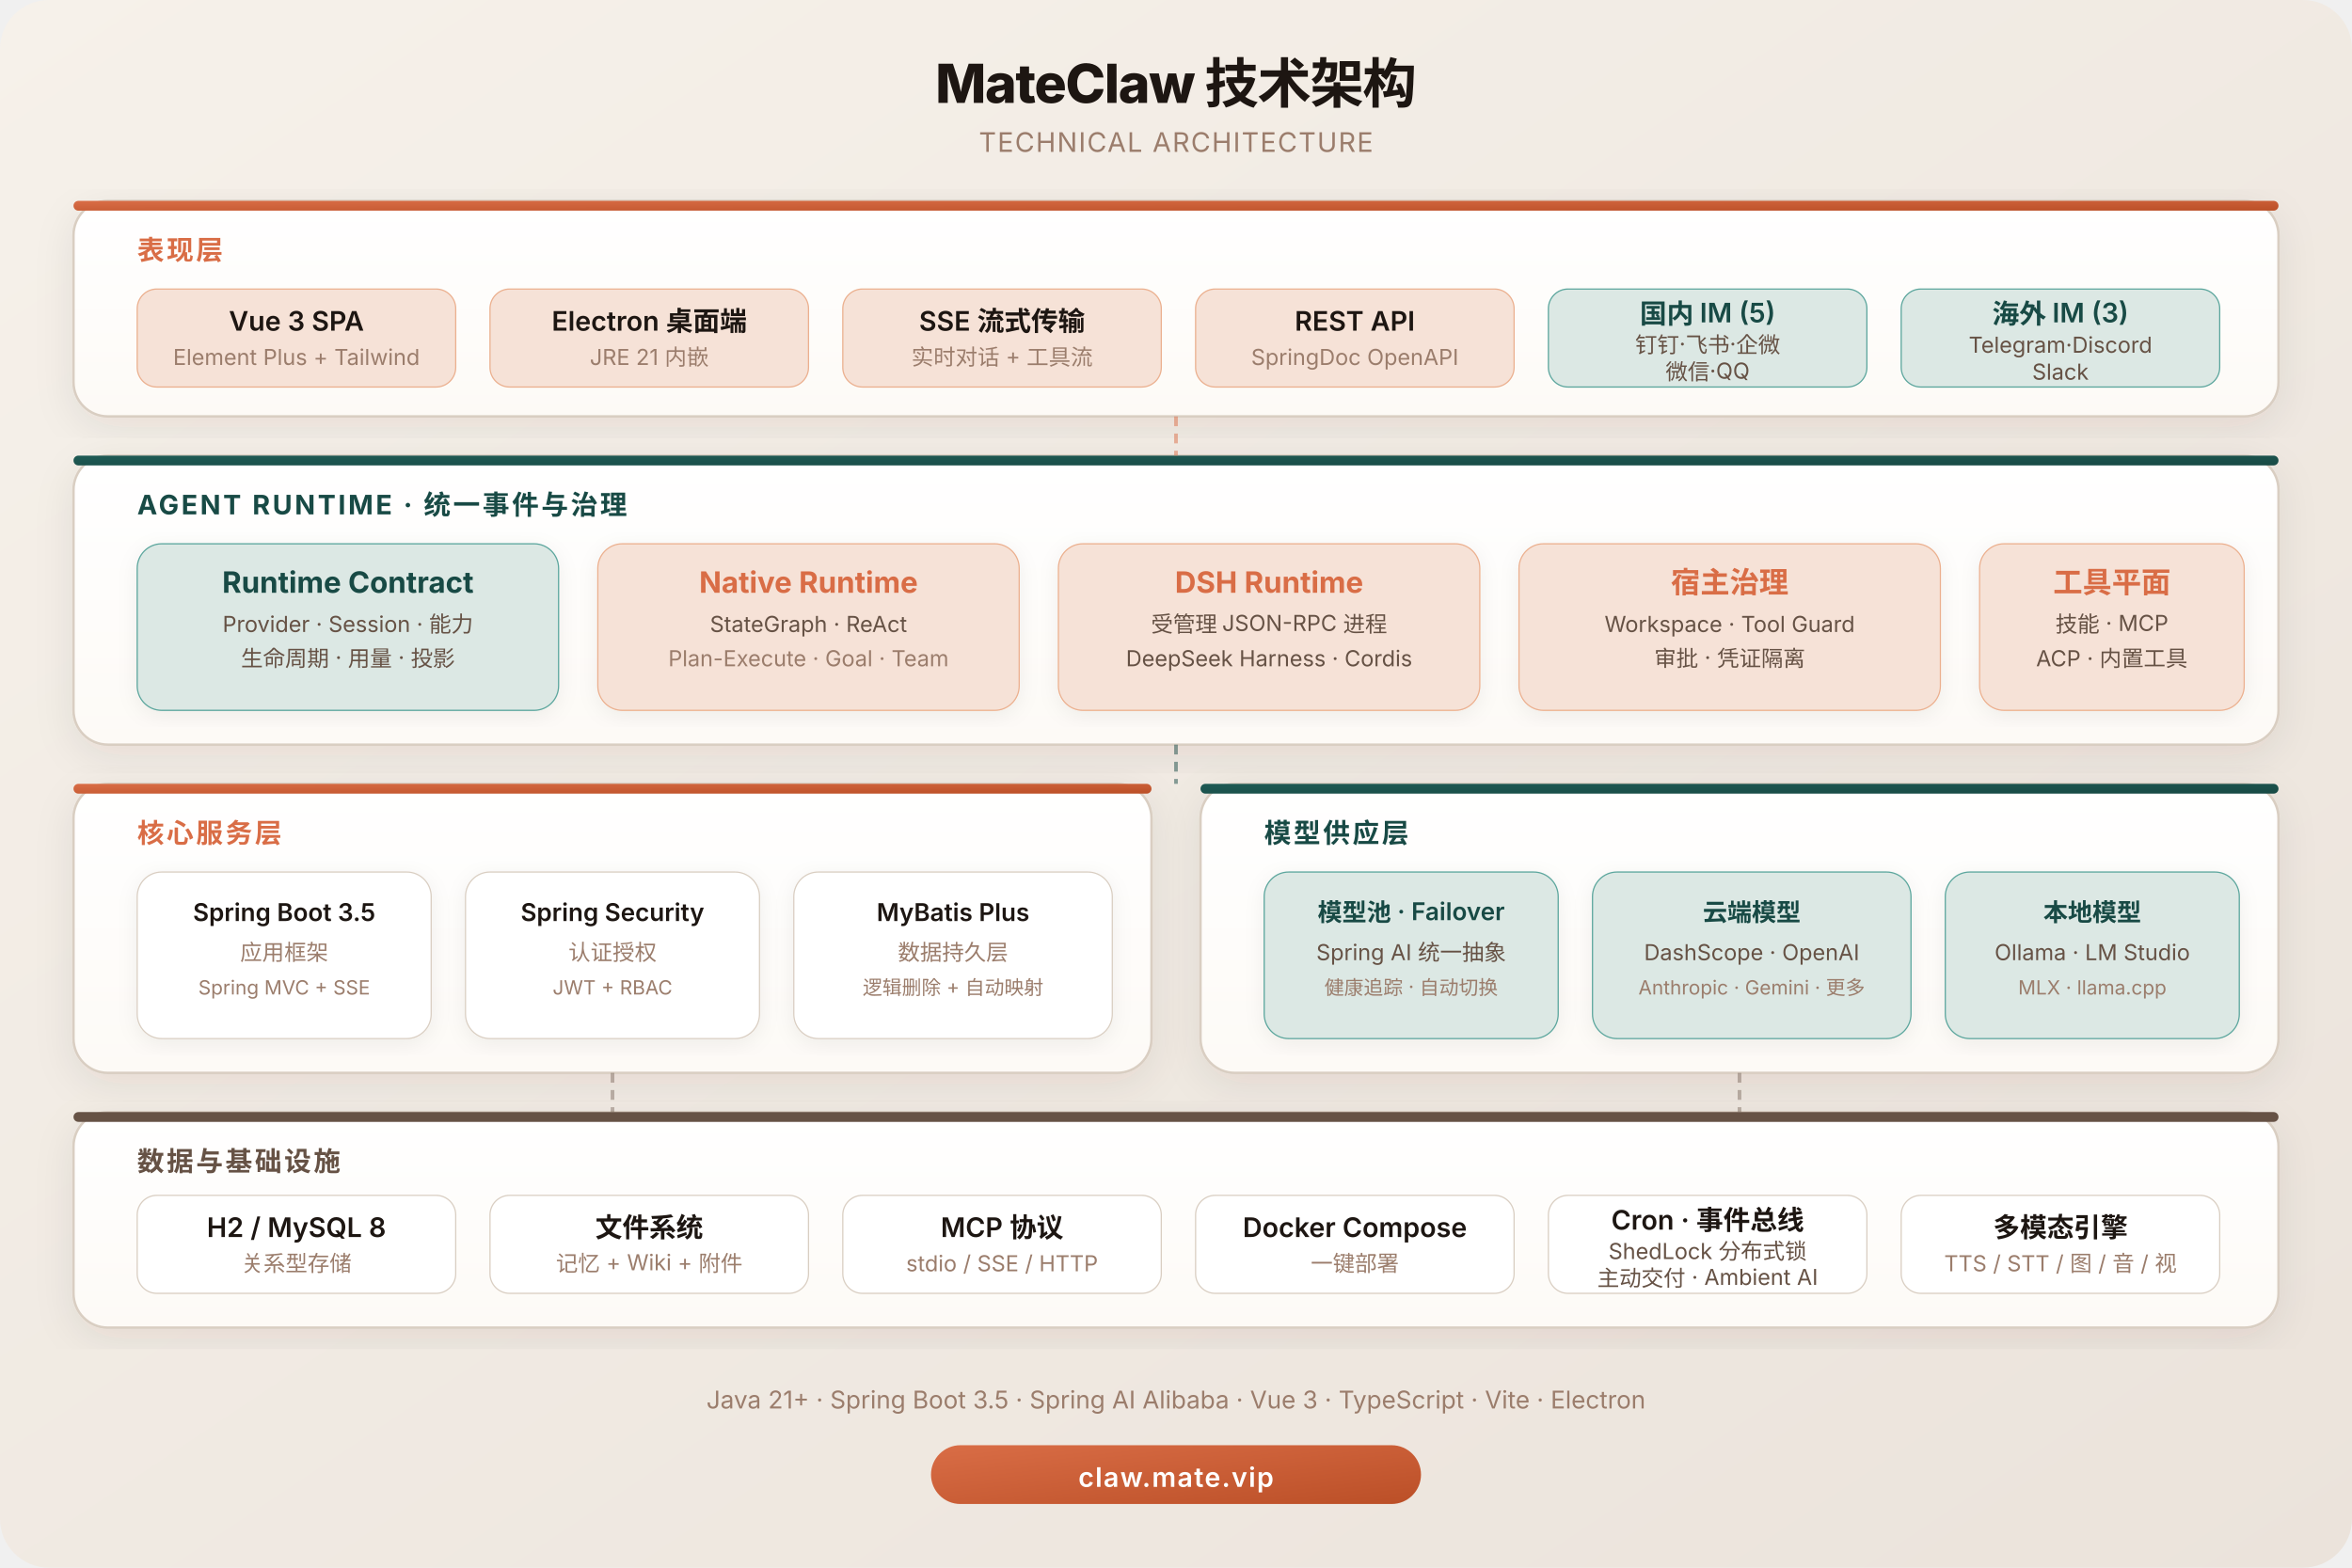
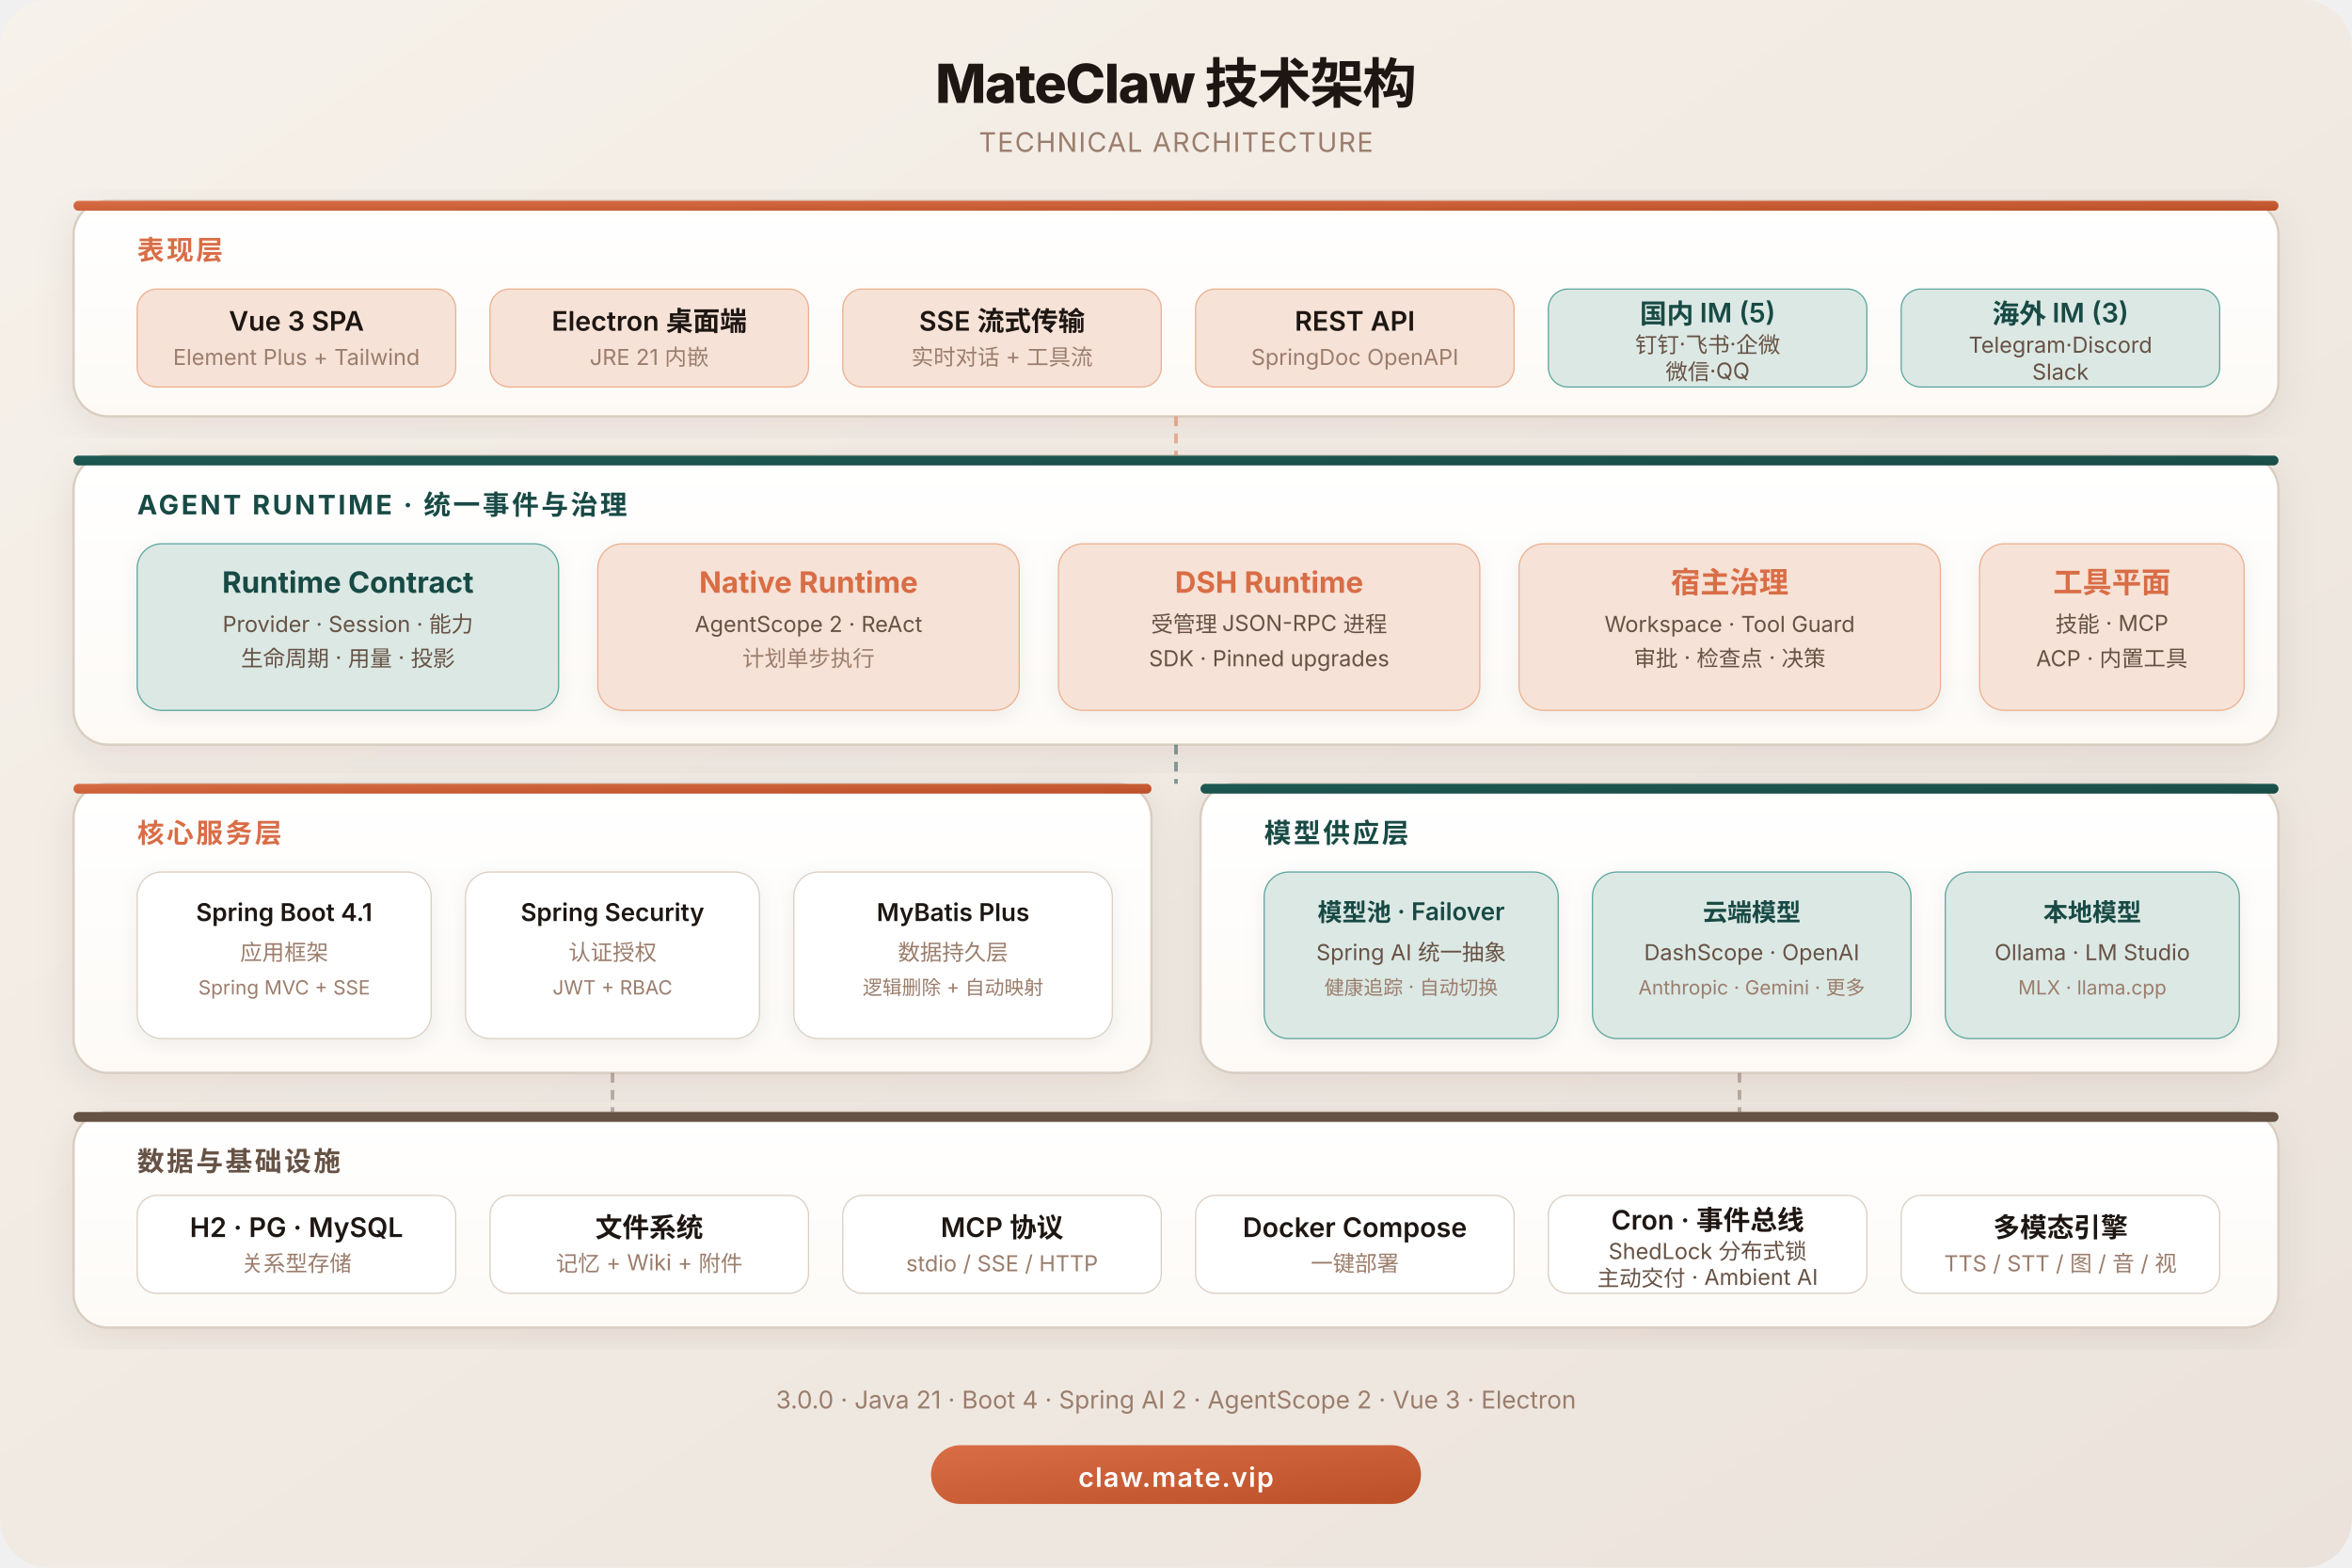
<svg xmlns="http://www.w3.org/2000/svg" viewBox="0 0 960 640" font-family="'Inter','PingFang SC','Microsoft YaHei',sans-serif">
  <defs>
    <linearGradient id="bg" x1="0" y1="0" x2="1" y2="1">
      <stop offset="0%" stop-color="#f6f1ea" />
      <stop offset="100%" stop-color="#ebe3db" />
    </linearGradient>
    <linearGradient id="primary" x1="0" y1="0" x2="1" y2="1">
      <stop offset="0%" stop-color="#d96d46" />
      <stop offset="100%" stop-color="#bb4f27" />
    </linearGradient>
    <linearGradient id="accent" x1="0" y1="0" x2="1" y2="1">
      <stop offset="0%" stop-color="#1e5a54" />
      <stop offset="100%" stop-color="#184a45" />
    </linearGradient>
    <linearGradient id="warm" x1="0" y1="0" x2="0" y2="1">
      <stop offset="0%" stop-color="#ffffff" />
      <stop offset="100%" stop-color="#fdfaf6" />
    </linearGradient>
    <filter id="shadow">
      <feDropShadow dx="0" dy="4" stdDeviation="8" flood-color="#3a2013" flood-opacity="0.08" />
    </filter>
    <filter id="shadowSm">
      <feDropShadow dx="0" dy="2" stdDeviation="4" flood-color="#3a2013" flood-opacity="0.06" />
    </filter>
  </defs>
  <rect width="960" height="640" rx="20" fill="url(#bg)" />
  <text x="480" y="42" text-anchor="middle" font-size="22" font-weight="800" fill="#1d1612" letter-spacing="-0.5">MateClaw 技术架构</text>
  <text x="480" y="62" text-anchor="middle" font-size="11" fill="#9b7d6c" letter-spacing="0.5">TECHNICAL ARCHITECTURE</text>
  <rect x="30" y="82" width="900" height="88" rx="14" fill="url(#warm)" stroke="#d9cec2" stroke-width="1" filter="url(#shadow)" />
  <rect x="30" y="82" width="900" height="4" rx="2" fill="url(#primary)" />
  <text x="56" y="106" font-size="11" font-weight="700" fill="#d96d46" letter-spacing="1">表现层</text>
  <g transform="translate(56, 118)">
    <rect width="130" height="40" rx="8" fill="#f6e2d7" stroke="#ebb08f" stroke-width="0.5" />
    <text x="65" y="17" text-anchor="middle" font-size="11" font-weight="600" fill="#1d1612">Vue 3 SPA</text>
    <text x="65" y="31" text-anchor="middle" font-size="9" fill="#9b7d6c">Element Plus + Tailwind</text>
  </g>
  <g transform="translate(200, 118)">
    <rect width="130" height="40" rx="8" fill="#f6e2d7" stroke="#ebb08f" stroke-width="0.5" />
    <text x="65" y="17" text-anchor="middle" font-size="11" font-weight="600" fill="#1d1612">Electron 桌面端</text>
    <text x="65" y="31" text-anchor="middle" font-size="9" fill="#9b7d6c">JRE 21 内嵌</text>
  </g>
  <g transform="translate(344, 118)">
    <rect width="130" height="40" rx="8" fill="#f6e2d7" stroke="#ebb08f" stroke-width="0.5" />
    <text x="65" y="17" text-anchor="middle" font-size="11" font-weight="600" fill="#1d1612">SSE 流式传输</text>
    <text x="65" y="31" text-anchor="middle" font-size="9" fill="#9b7d6c">实时对话 + 工具流</text>
  </g>
  <g transform="translate(488, 118)">
    <rect width="130" height="40" rx="8" fill="#f6e2d7" stroke="#ebb08f" stroke-width="0.5" />
    <text x="65" y="17" text-anchor="middle" font-size="11" font-weight="600" fill="#1d1612">REST API</text>
    <text x="65" y="31" text-anchor="middle" font-size="9" fill="#9b7d6c">SpringDoc OpenAPI</text>
  </g>
  <g transform="translate(632, 118)">
    <rect width="130" height="40" rx="8" fill="#dce8e4" stroke="#5ca69d" stroke-width="0.5" />
    <text x="65" y="14" text-anchor="middle" font-size="11" font-weight="600" fill="#184a45">国内 IM (5)</text>
    <text x="65" y="26" text-anchor="middle" font-size="9" fill="#665245">钉钉·飞书·企微</text>
    <text x="65" y="37" text-anchor="middle" font-size="9" fill="#665245">微信·QQ</text>
  </g>
  <g transform="translate(776, 118)">
    <rect width="130" height="40" rx="8" fill="#dce8e4" stroke="#5ca69d" stroke-width="0.5" />
    <text x="65" y="14" text-anchor="middle" font-size="11" font-weight="600" fill="#184a45">海外 IM (3)</text>
    <text x="65" y="26" text-anchor="middle" font-size="9" fill="#665245">Telegram·Discord</text>
    <text x="65" y="37" text-anchor="middle" font-size="9" fill="#665245">Slack</text>
  </g>
  <rect x="30" y="186" width="900" height="118" rx="14" fill="url(#warm)" stroke="#d9cec2" stroke-width="1" filter="url(#shadow)" />
  <rect x="30" y="186" width="900" height="4" rx="2" fill="url(#accent)" />
  <text x="56" y="210" font-size="11" font-weight="700" fill="#184a45" letter-spacing="1">AGENT RUNTIME · 统一事件与治理</text>
  <g transform="translate(56, 222)">
    <rect width="172" height="68" rx="10" fill="#dce8e4" stroke="#5ca69d" stroke-width="0.5" filter="url(#shadowSm)" />
    <text x="86" y="20" text-anchor="middle" font-size="12" font-weight="700" fill="#184a45">Runtime Contract</text>
    <text x="86" y="36" text-anchor="middle" font-size="9" fill="#665245">Provider · Session · 能力</text>
    <text x="86" y="50" text-anchor="middle" font-size="9" fill="#665245">生命周期 · 用量 · 投影</text>
  </g>
  <g transform="translate(244, 222)">
    <rect width="172" height="68" rx="10" fill="#f6e2d7" stroke="#ebb08f" stroke-width="0.5" filter="url(#shadowSm)" />
    <text x="86" y="20" text-anchor="middle" font-size="12" font-weight="700" fill="#d96d46">Native Runtime</text>
-     <text x="86" y="36" text-anchor="middle" font-size="9" fill="#665245">StateGraph · ReAct</text>
-     <text x="86" y="50" text-anchor="middle" font-size="9" fill="#9b7d6c">Plan-Execute · Goal · Team</text>
+     <text x="86" y="36" text-anchor="middle" font-size="9" fill="#665245">AgentScope 2 · ReAct</text>
+     <text x="86" y="50" text-anchor="middle" font-size="9" fill="#9b7d6c">计划单步执行</text>
  </g>
  <g transform="translate(432, 222)">
    <rect width="172" height="68" rx="10" fill="#f6e2d7" stroke="#ebb08f" stroke-width="0.5" filter="url(#shadowSm)" />
    <text x="86" y="20" text-anchor="middle" font-size="12" font-weight="700" fill="#d96d46">DSH Runtime</text>
    <text x="86" y="36" text-anchor="middle" font-size="9" fill="#665245">受管理 JSON-RPC 进程</text>
-     <text x="86" y="50" text-anchor="middle" font-size="9" fill="#665245">DeepSeek Harness · Cordis</text>
+     <text x="86" y="50" text-anchor="middle" font-size="9" fill="#665245">SDK · Pinned upgrades</text>
  </g>
  <g transform="translate(620, 222)">
    <rect width="172" height="68" rx="10" fill="#f6e2d7" stroke="#ebb08f" stroke-width="0.5" filter="url(#shadowSm)" />
    <text x="86" y="20" text-anchor="middle" font-size="12" font-weight="700" fill="#d96d46">宿主治理</text>
    <text x="86" y="36" text-anchor="middle" font-size="9" fill="#665245">Workspace · Tool Guard</text>
-     <text x="86" y="50" text-anchor="middle" font-size="9" fill="#665245">审批 · 凭证隔离</text>
+     <text x="86" y="50" text-anchor="middle" font-size="9" fill="#665245">审批 · 检查点 · 决策</text>
  </g>
  <g transform="translate(808, 222)">
    <rect width="108" height="68" rx="10" fill="#f6e2d7" stroke="#ebb08f" stroke-width="0.5" filter="url(#shadowSm)" />
    <text x="54" y="20" text-anchor="middle" font-size="12" font-weight="700" fill="#d96d46">工具平面</text>
    <text x="54" y="36" text-anchor="middle" font-size="9" fill="#665245">技能 · MCP</text>
    <text x="54" y="50" text-anchor="middle" font-size="9" fill="#665245">ACP · 内置工具</text>
  </g>
  <rect x="30" y="320" width="440" height="118" rx="14" fill="url(#warm)" stroke="#d9cec2" stroke-width="1" filter="url(#shadow)" />
  <rect x="30" y="320" width="440" height="4" rx="2" fill="url(#primary)" />
  <text x="56" y="344" font-size="11" font-weight="700" fill="#d96d46" letter-spacing="1">核心服务层</text>
  <g transform="translate(56, 356)">
    <rect width="120" height="68" rx="10" fill="#fff" stroke="#d9cec2" stroke-width="0.5" filter="url(#shadowSm)" />
-     <text x="60" y="20" text-anchor="middle" font-size="10" font-weight="600" fill="#1d1612">Spring Boot 3.5</text>
+     <text x="60" y="20" text-anchor="middle" font-size="10" font-weight="600" fill="#1d1612">Spring Boot 4.1</text>
    <text x="60" y="36" text-anchor="middle" font-size="9" fill="#9b7d6c">应用框架</text>
    <text x="60" y="50" text-anchor="middle" font-size="8" fill="#9b7d6c">Spring MVC + SSE</text>
  </g>
  <g transform="translate(190, 356)">
    <rect width="120" height="68" rx="10" fill="#fff" stroke="#d9cec2" stroke-width="0.5" filter="url(#shadowSm)" />
    <text x="60" y="20" text-anchor="middle" font-size="10" font-weight="600" fill="#1d1612">Spring Security</text>
    <text x="60" y="36" text-anchor="middle" font-size="9" fill="#9b7d6c">认证授权</text>
    <text x="60" y="50" text-anchor="middle" font-size="8" fill="#9b7d6c">JWT + RBAC</text>
  </g>
  <g transform="translate(324, 356)">
    <rect width="130" height="68" rx="10" fill="#fff" stroke="#d9cec2" stroke-width="0.5" filter="url(#shadowSm)" />
    <text x="65" y="20" text-anchor="middle" font-size="10" font-weight="600" fill="#1d1612">MyBatis Plus</text>
    <text x="65" y="36" text-anchor="middle" font-size="9" fill="#9b7d6c">数据持久层</text>
    <text x="65" y="50" text-anchor="middle" font-size="8" fill="#9b7d6c">逻辑删除 + 自动映射</text>
  </g>
  <rect x="490" y="320" width="440" height="118" rx="14" fill="url(#warm)" stroke="#d9cec2" stroke-width="1" filter="url(#shadow)" />
  <rect x="490" y="320" width="440" height="4" rx="2" fill="url(#accent)" />
  <text x="516" y="344" font-size="11" font-weight="700" fill="#184a45" letter-spacing="1">模型供应层</text>
  <g transform="translate(516, 356)">
    <rect width="120" height="68" rx="10" fill="#dce8e4" stroke="#5ca69d" stroke-width="0.5" filter="url(#shadowSm)" />
    <text x="60" y="20" text-anchor="middle" font-size="10" font-weight="600" fill="#184a45">模型池 · Failover</text>
    <text x="60" y="36" text-anchor="middle" font-size="9" fill="#665245">Spring AI 统一抽象</text>
    <text x="60" y="50" text-anchor="middle" font-size="8" fill="#9b7d6c">健康追踪 · 自动切换</text>
  </g>
  <g transform="translate(650, 356)">
    <rect width="130" height="68" rx="10" fill="#dce8e4" stroke="#5ca69d" stroke-width="0.5" filter="url(#shadowSm)" />
    <text x="65" y="20" text-anchor="middle" font-size="10" font-weight="600" fill="#184a45">云端模型</text>
    <text x="65" y="36" text-anchor="middle" font-size="9" fill="#665245">DashScope · OpenAI</text>
    <text x="65" y="50" text-anchor="middle" font-size="8" fill="#9b7d6c">Anthropic · Gemini · 更多</text>
  </g>
  <g transform="translate(794, 356)">
    <rect width="120" height="68" rx="10" fill="#dce8e4" stroke="#5ca69d" stroke-width="0.5" filter="url(#shadowSm)" />
    <text x="60" y="20" text-anchor="middle" font-size="10" font-weight="600" fill="#184a45">本地模型</text>
    <text x="60" y="36" text-anchor="middle" font-size="9" fill="#665245">Ollama · LM Studio</text>
    <text x="60" y="50" text-anchor="middle" font-size="8" fill="#9b7d6c">MLX · llama.cpp</text>
  </g>
  <rect x="30" y="454" width="900" height="88" rx="14" fill="url(#warm)" stroke="#d9cec2" stroke-width="1" filter="url(#shadow)" />
  <rect x="30" y="454" width="900" height="4" rx="2" fill="#665245" />
  <text x="56" y="478" font-size="11" font-weight="700" fill="#665245" letter-spacing="1">数据与基础设施</text>
  <g transform="translate(56, 488)">
    <rect width="130" height="40" rx="8" fill="#fff" stroke="#d9cec2" stroke-width="0.5" />
-     <text x="65" y="17" text-anchor="middle" font-size="11" font-weight="600" fill="#1d1612">H2 / MySQL 8</text>
+     <text x="65" y="17" text-anchor="middle" font-size="11" font-weight="600" fill="#1d1612">H2 · PG · MySQL</text>
    <text x="65" y="31" text-anchor="middle" font-size="9" fill="#9b7d6c">关系型存储</text>
  </g>
  <g transform="translate(200, 488)">
    <rect width="130" height="40" rx="8" fill="#fff" stroke="#d9cec2" stroke-width="0.5" />
    <text x="65" y="17" text-anchor="middle" font-size="11" font-weight="600" fill="#1d1612">文件系统</text>
    <text x="65" y="31" text-anchor="middle" font-size="9" fill="#9b7d6c">记忆 + Wiki + 附件</text>
  </g>
  <g transform="translate(344, 488)">
    <rect width="130" height="40" rx="8" fill="#fff" stroke="#d9cec2" stroke-width="0.5" />
    <text x="65" y="17" text-anchor="middle" font-size="11" font-weight="600" fill="#1d1612">MCP 协议</text>
    <text x="65" y="31" text-anchor="middle" font-size="9" fill="#9b7d6c">stdio / SSE / HTTP</text>
  </g>
  <g transform="translate(488, 488)">
    <rect width="130" height="40" rx="8" fill="#fff" stroke="#d9cec2" stroke-width="0.5" />
    <text x="65" y="17" text-anchor="middle" font-size="11" font-weight="600" fill="#1d1612">Docker Compose</text>
    <text x="65" y="31" text-anchor="middle" font-size="9" fill="#9b7d6c">一键部署</text>
  </g>
  <g transform="translate(632, 488)">
    <rect width="130" height="40" rx="8" fill="#fff" stroke="#d9cec2" stroke-width="0.5" />
    <text x="65" y="14" text-anchor="middle" font-size="11" font-weight="600" fill="#1d1612">Cron · 事件总线</text>
    <text x="65" y="26" text-anchor="middle" font-size="9" fill="#665245">ShedLock 分布式锁</text>
    <text x="65" y="37" text-anchor="middle" font-size="9" fill="#665245">主动交付 · Ambient AI</text>
  </g>
  <g transform="translate(776, 488)">
    <rect width="130" height="40" rx="8" fill="#fff" stroke="#d9cec2" stroke-width="0.5" />
    <text x="65" y="17" text-anchor="middle" font-size="11" font-weight="600" fill="#1d1612">多模态引擎</text>
    <text x="65" y="31" text-anchor="middle" font-size="9" fill="#9b7d6c">TTS / STT / 图 / 音 / 视</text>
  </g>
  <line x1="480" y1="170" x2="480" y2="186" stroke="#d96d46" stroke-width="1.5" stroke-dasharray="4,3" opacity="0.5" />
  <line x1="480" y1="304" x2="480" y2="320" stroke="#184a45" stroke-width="1.5" stroke-dasharray="4,3" opacity="0.5" />
  <line x1="250" y1="438" x2="250" y2="454" stroke="#665245" stroke-width="1.5" stroke-dasharray="4,3" opacity="0.4" />
  <line x1="710" y1="438" x2="710" y2="454" stroke="#665245" stroke-width="1.5" stroke-dasharray="4,3" opacity="0.4" />
-   <text x="480" y="575" text-anchor="middle" font-size="10" fill="#9b7d6c">Java 21+ · Spring Boot 3.5 · Spring AI Alibaba · Vue 3 · TypeScript · Vite · Electron</text>
+   <text x="480" y="575" text-anchor="middle" font-size="10" fill="#9b7d6c">3.0.0 · Java 21 · Boot 4 · Spring AI 2 · AgentScope 2 · Vue 3 · Electron</text>
  <rect x="380" y="590" width="200" height="24" rx="12" fill="url(#primary)" />
  <text x="480" y="607" text-anchor="middle" font-size="11" font-weight="600" fill="#fff" letter-spacing="0.5">claw.mate.vip</text>
</svg>
